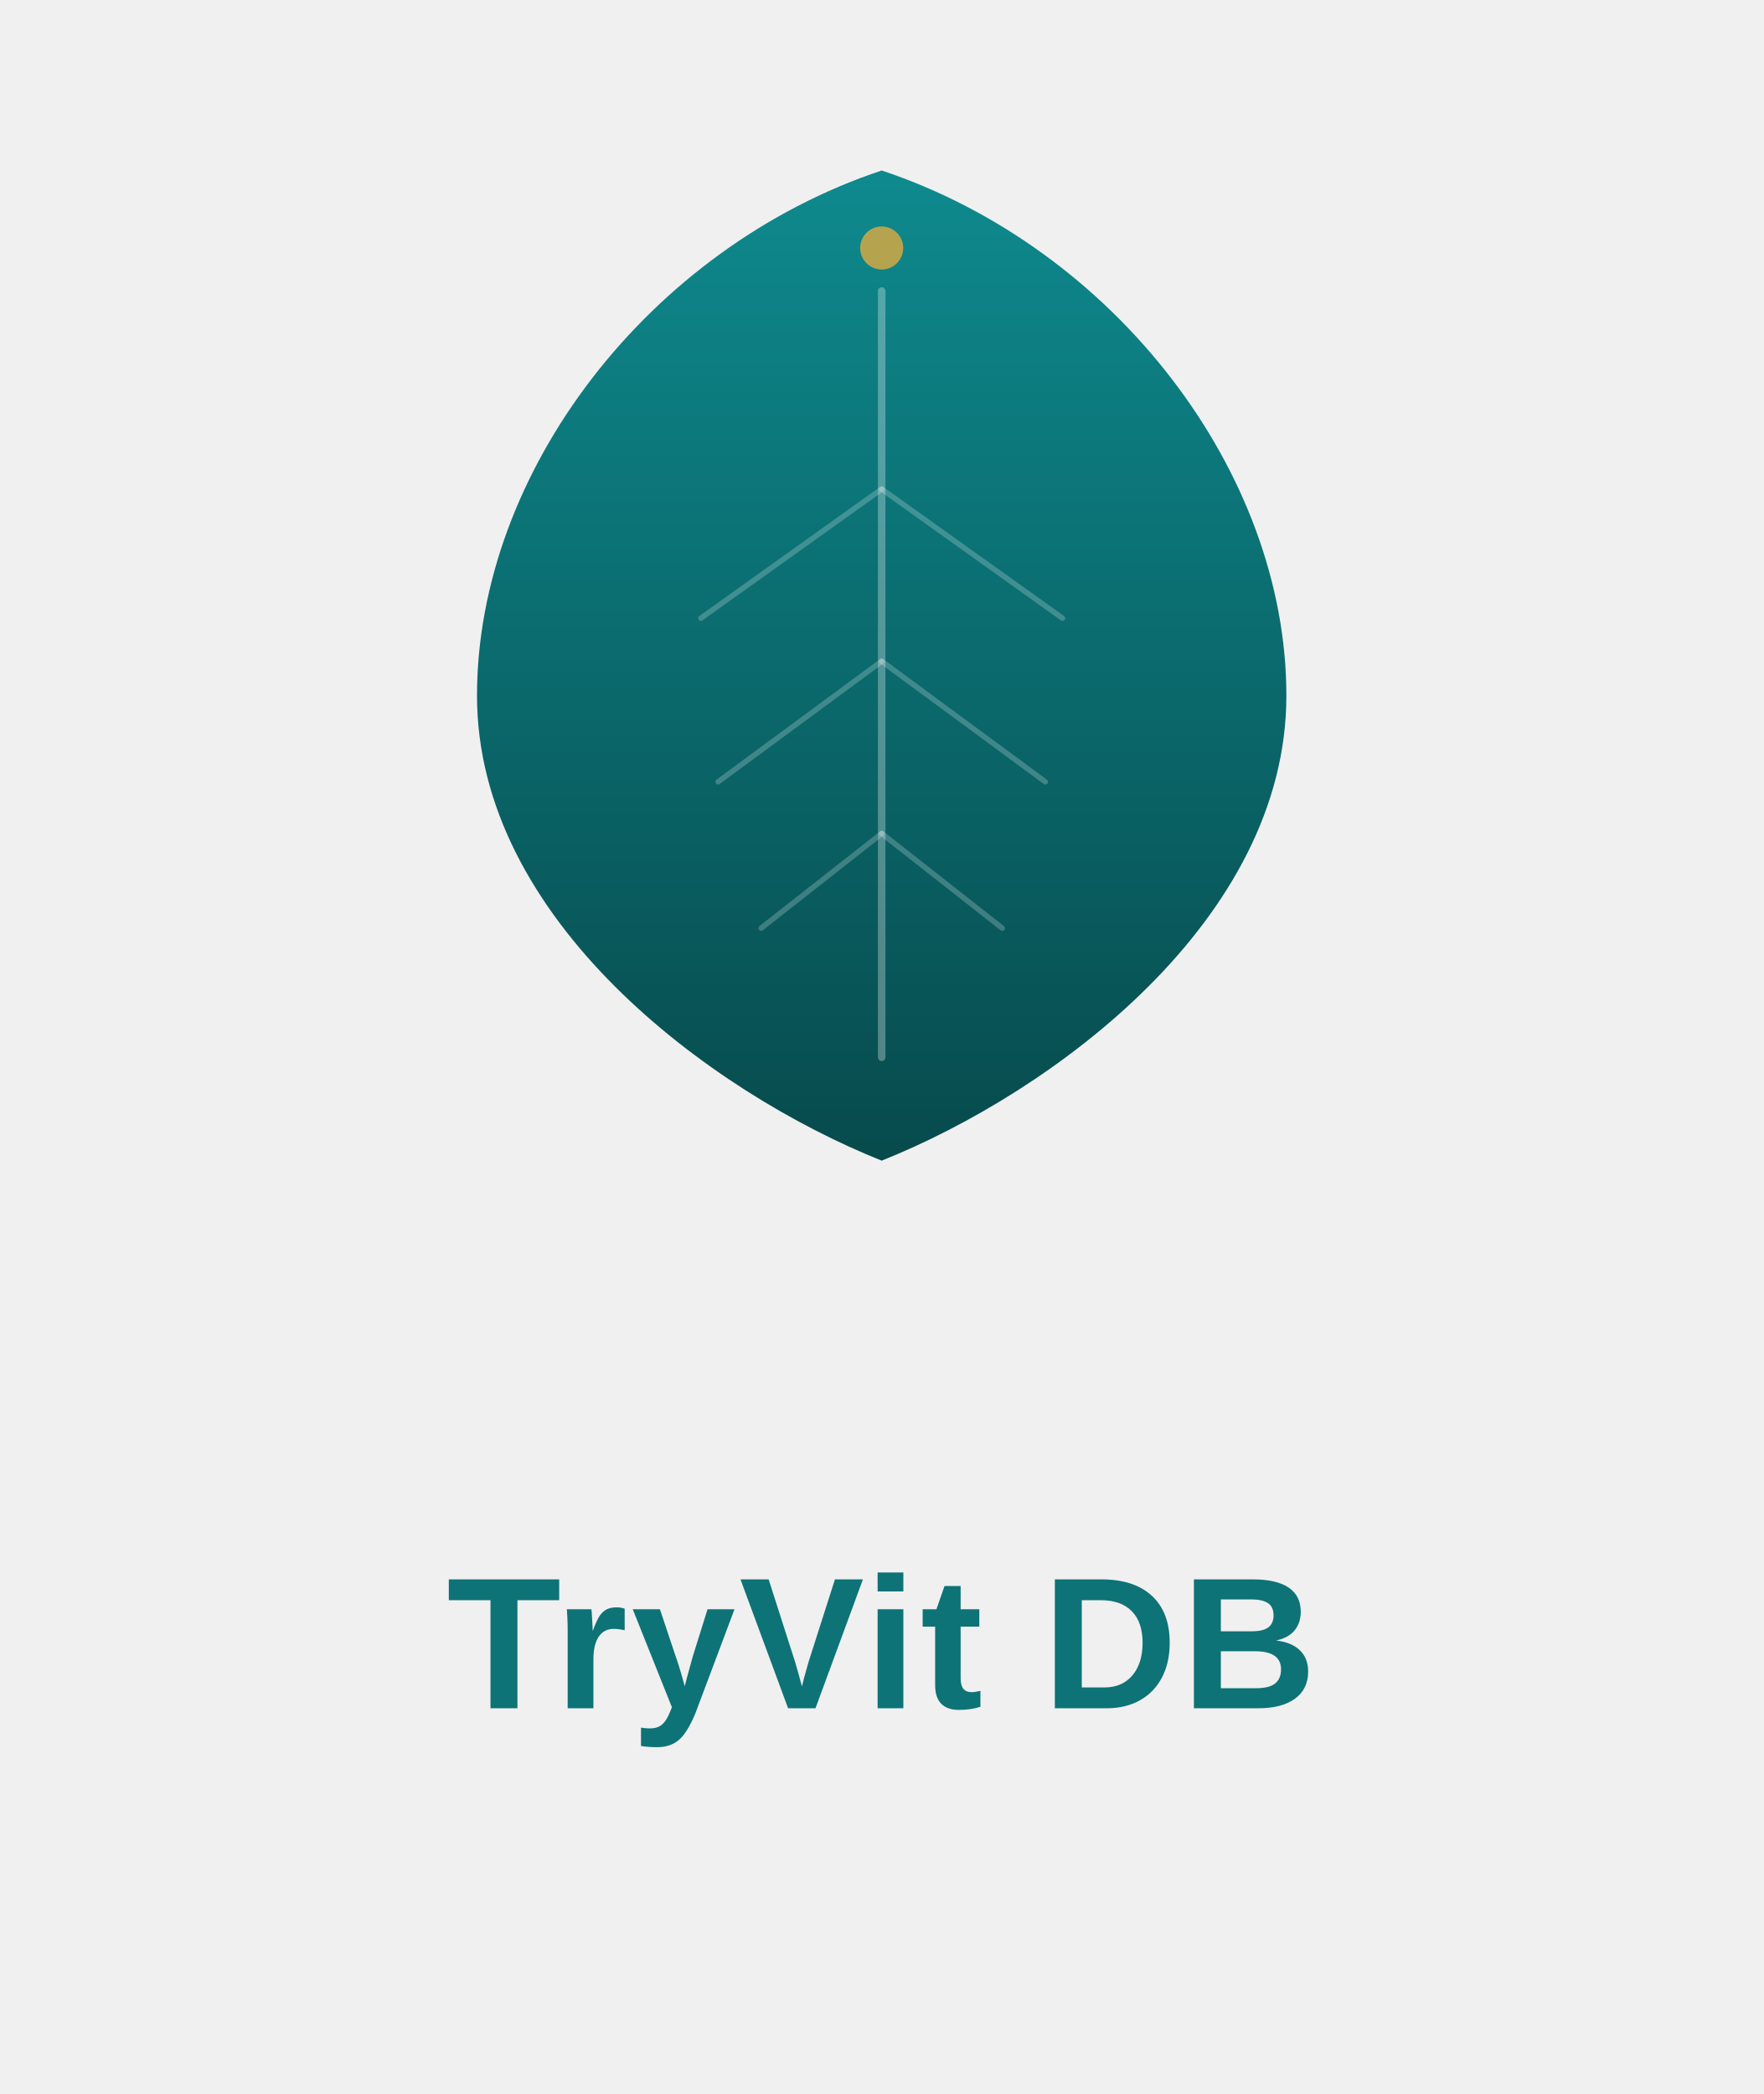
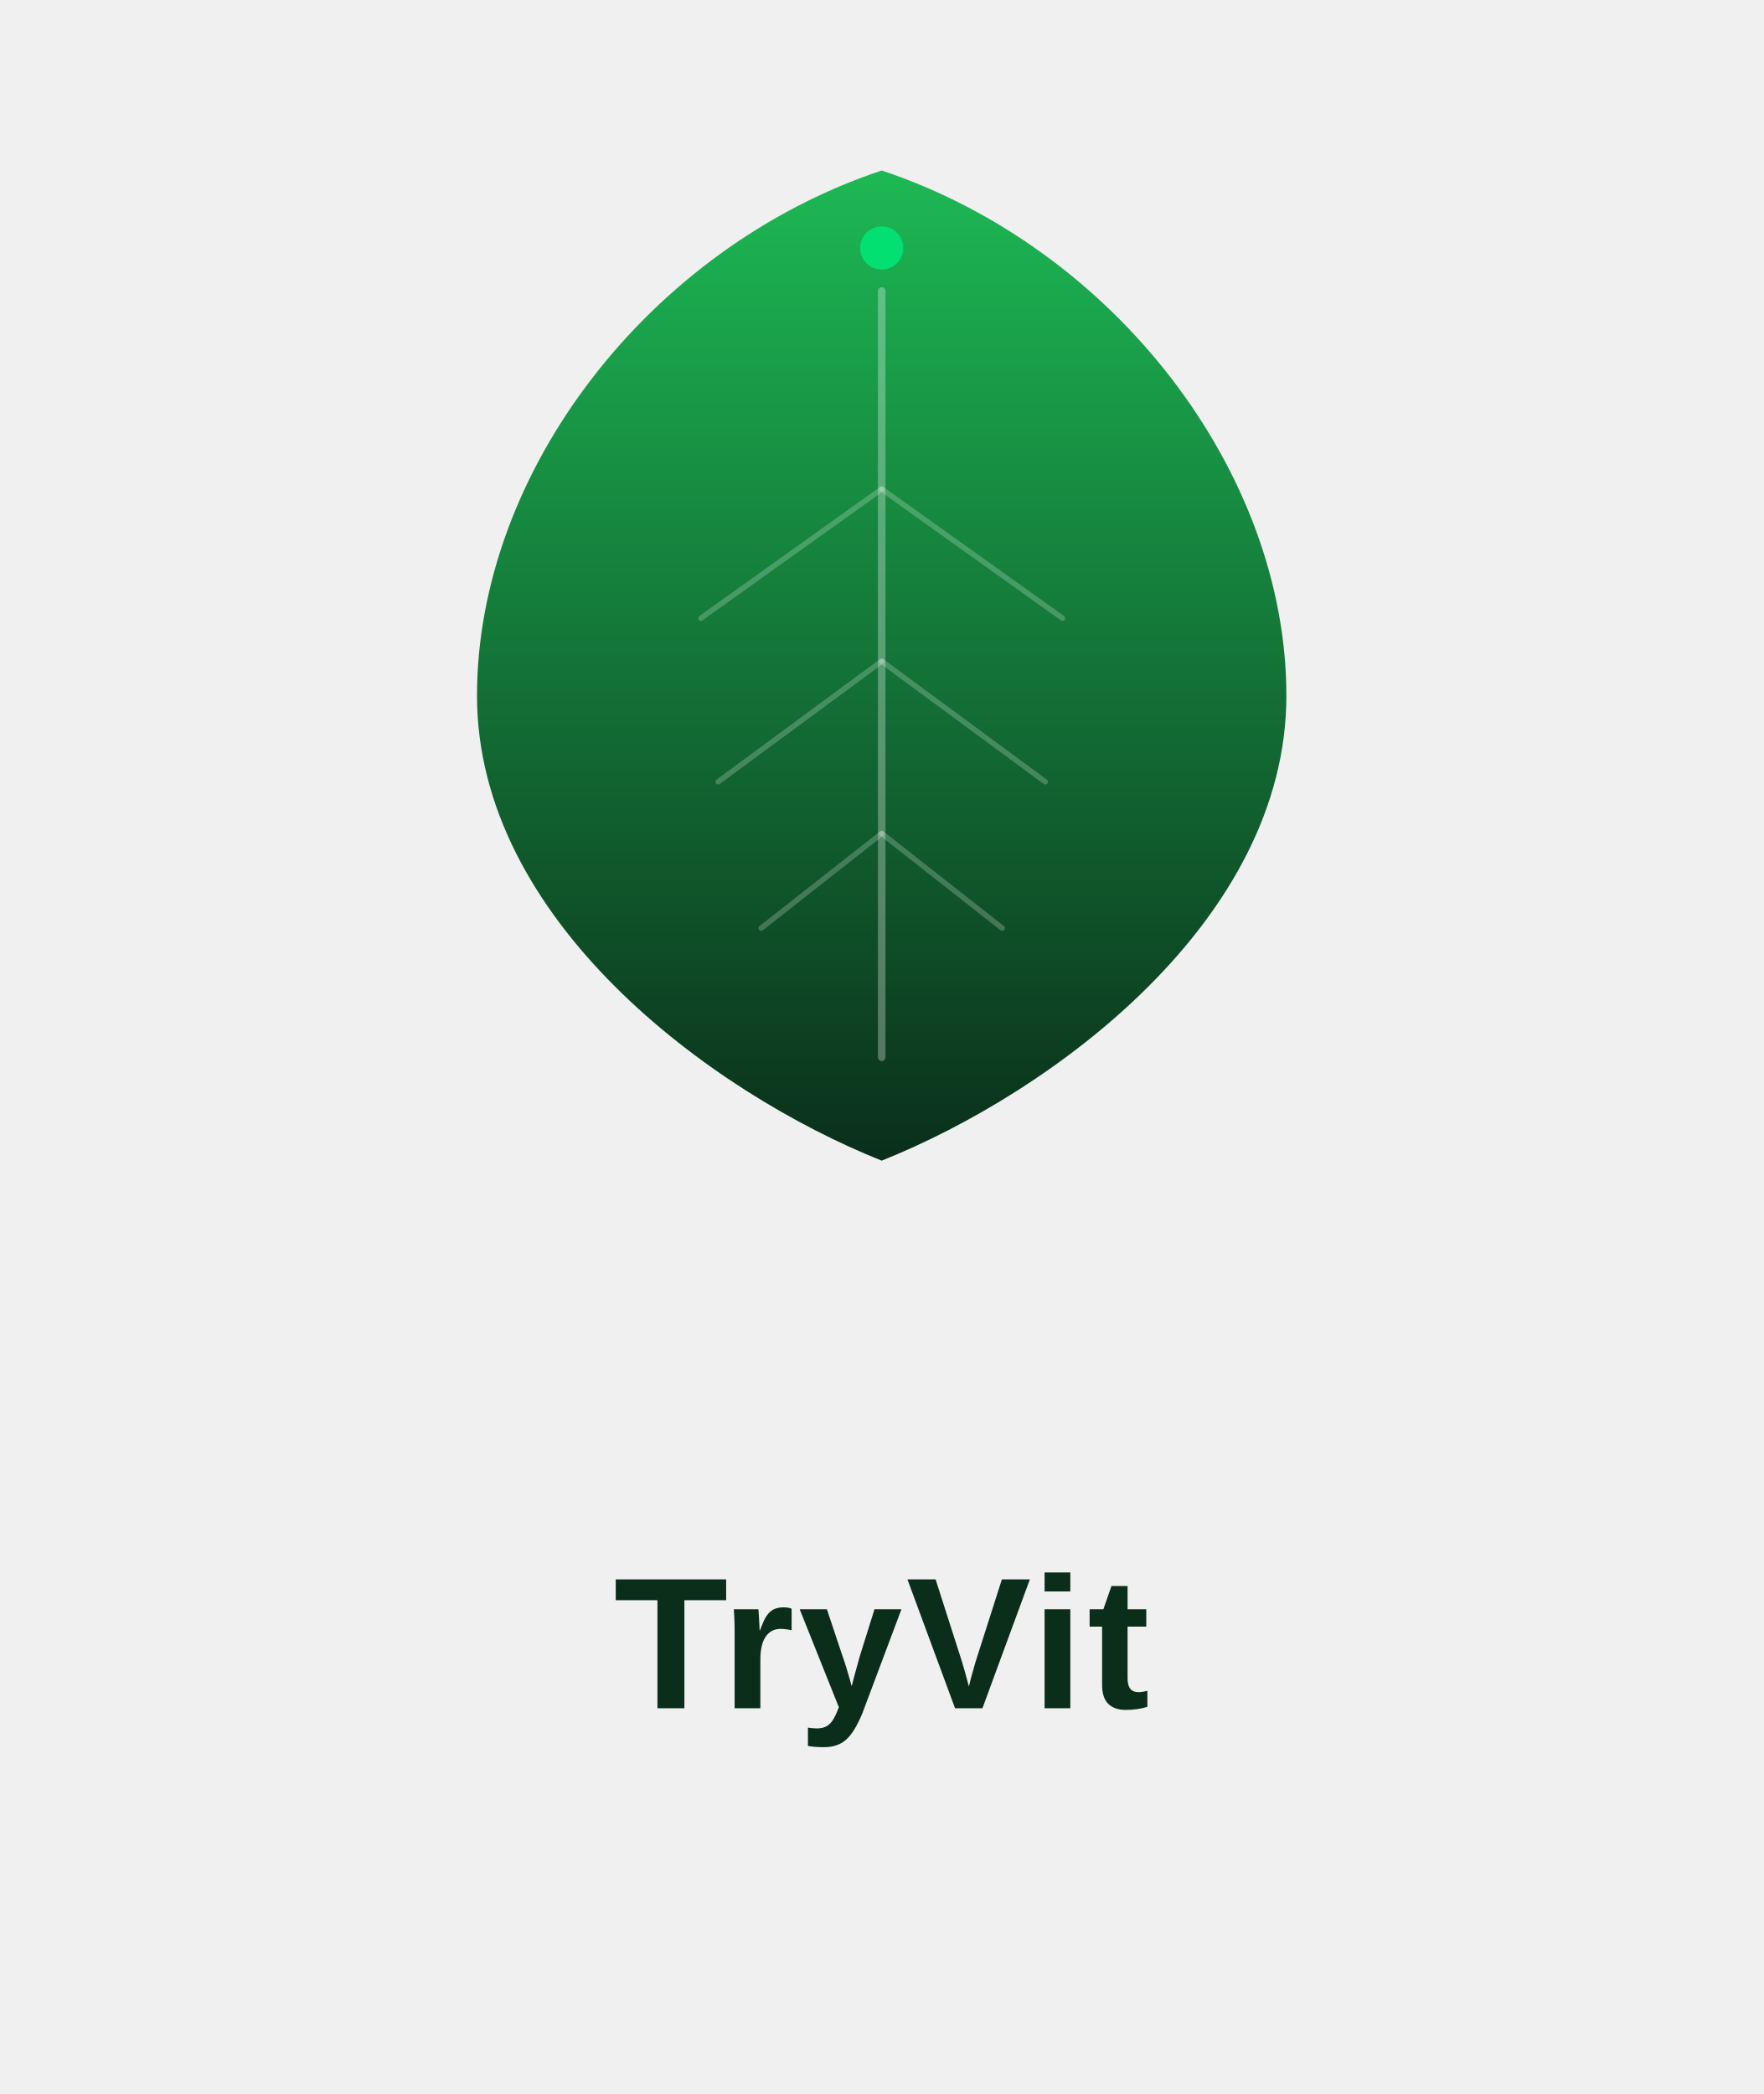
- <svg xmlns="http://www.w3.org/2000/svg" viewBox="0 0 320 380" role="img" aria-label="TryVit DB">
+ <svg xmlns="http://www.w3.org/2000/svg" viewBox="0 0 320 380" role="img" aria-label="TryVit">
  <defs>
    <linearGradient id="brand-fill" x1="0" y1="0" x2="0" y2="1">
-       <stop offset="0%" stop-color="#0e8a8e" />
-       <stop offset="100%" stop-color="#074a4c" />
+       <stop offset="0%" stop-color="#1DB954" />
+       <stop offset="100%" stop-color="#0A2E1A" />
    </linearGradient>
  </defs>
  <svg x="60" y="20" width="200" height="200" viewBox="0 0 512 512">
    <path d="M 256 28 C 364 64, 444 168, 444 272 C 444 376, 336 456, 256 488 C 176 456, 68 376, 68 272 C 68 168, 148 64, 256 28 Z" fill="url(#brand-fill)" />
    <line x1="256" y1="84" x2="256" y2="440" stroke="#ffffff" stroke-width="3.5" opacity="0.30" stroke-linecap="round" />
    <line x1="256" y1="176" x2="172" y2="236" stroke="#ffffff" stroke-width="2.5" opacity="0.22" stroke-linecap="round" />
    <line x1="256" y1="176" x2="340" y2="236" stroke="#ffffff" stroke-width="2.5" opacity="0.22" stroke-linecap="round" />
    <line x1="256" y1="256" x2="180" y2="312" stroke="#ffffff" stroke-width="2.5" opacity="0.22" stroke-linecap="round" />
    <line x1="256" y1="256" x2="332" y2="312" stroke="#ffffff" stroke-width="2.5" opacity="0.22" stroke-linecap="round" />
    <line x1="256" y1="336" x2="200" y2="380" stroke="#ffffff" stroke-width="2.5" opacity="0.22" stroke-linecap="round" />
    <line x1="256" y1="336" x2="312" y2="380" stroke="#ffffff" stroke-width="2.5" opacity="0.22" stroke-linecap="round" />
-     <circle cx="256" cy="64" r="10" fill="#d4a844" opacity="0.85" />
+     <circle cx="256" cy="64" r="10" fill="#00E676" opacity="0.90" />
  </svg>
-   <text x="160" y="310" text-anchor="middle" font-family="'Segoe UI', system-ui, -apple-system, BlinkMacSystemFont, 'Helvetica Neue', Arial, sans-serif" font-size="34" font-weight="700" fill="#0d7377" letter-spacing="0.02em">TryVit DB</text>
+   <text x="160" y="310" text-anchor="middle" font-family="'Segoe UI', system-ui, -apple-system, BlinkMacSystemFont, 'Helvetica Neue', Arial, sans-serif" font-size="34" font-weight="700" fill="#0A2E1A" letter-spacing="0.02em">TryVit</text>
</svg>
